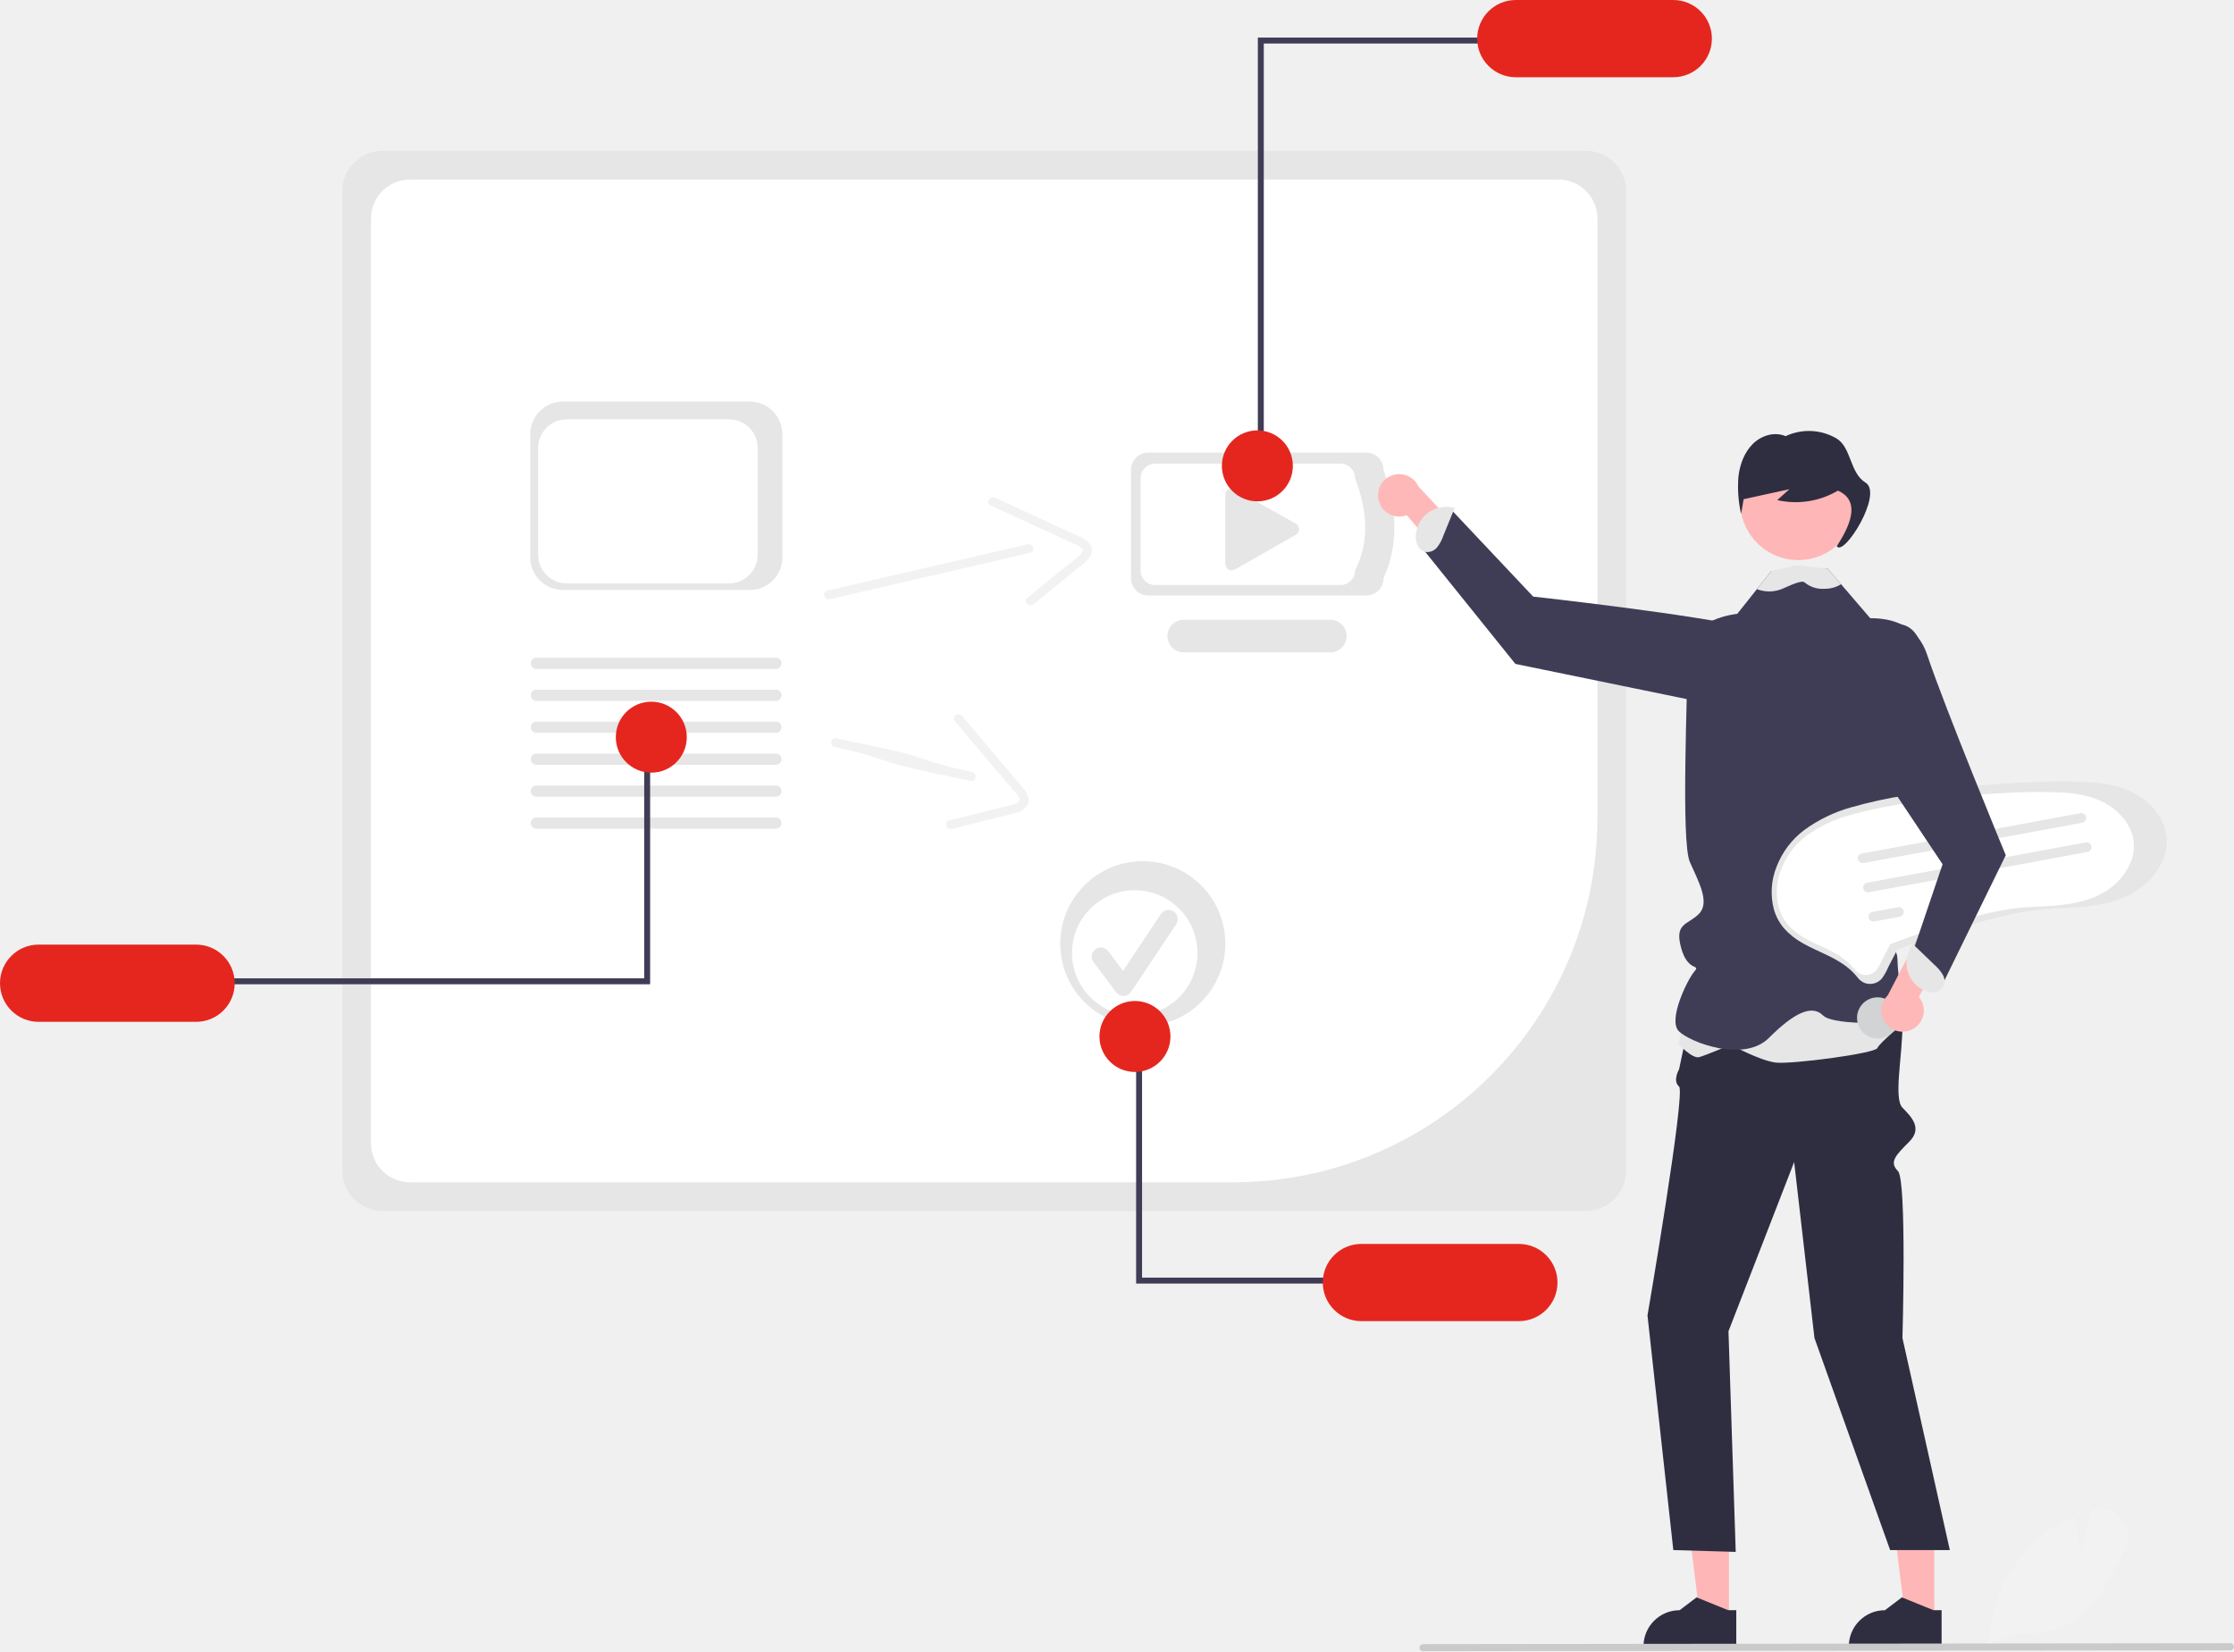
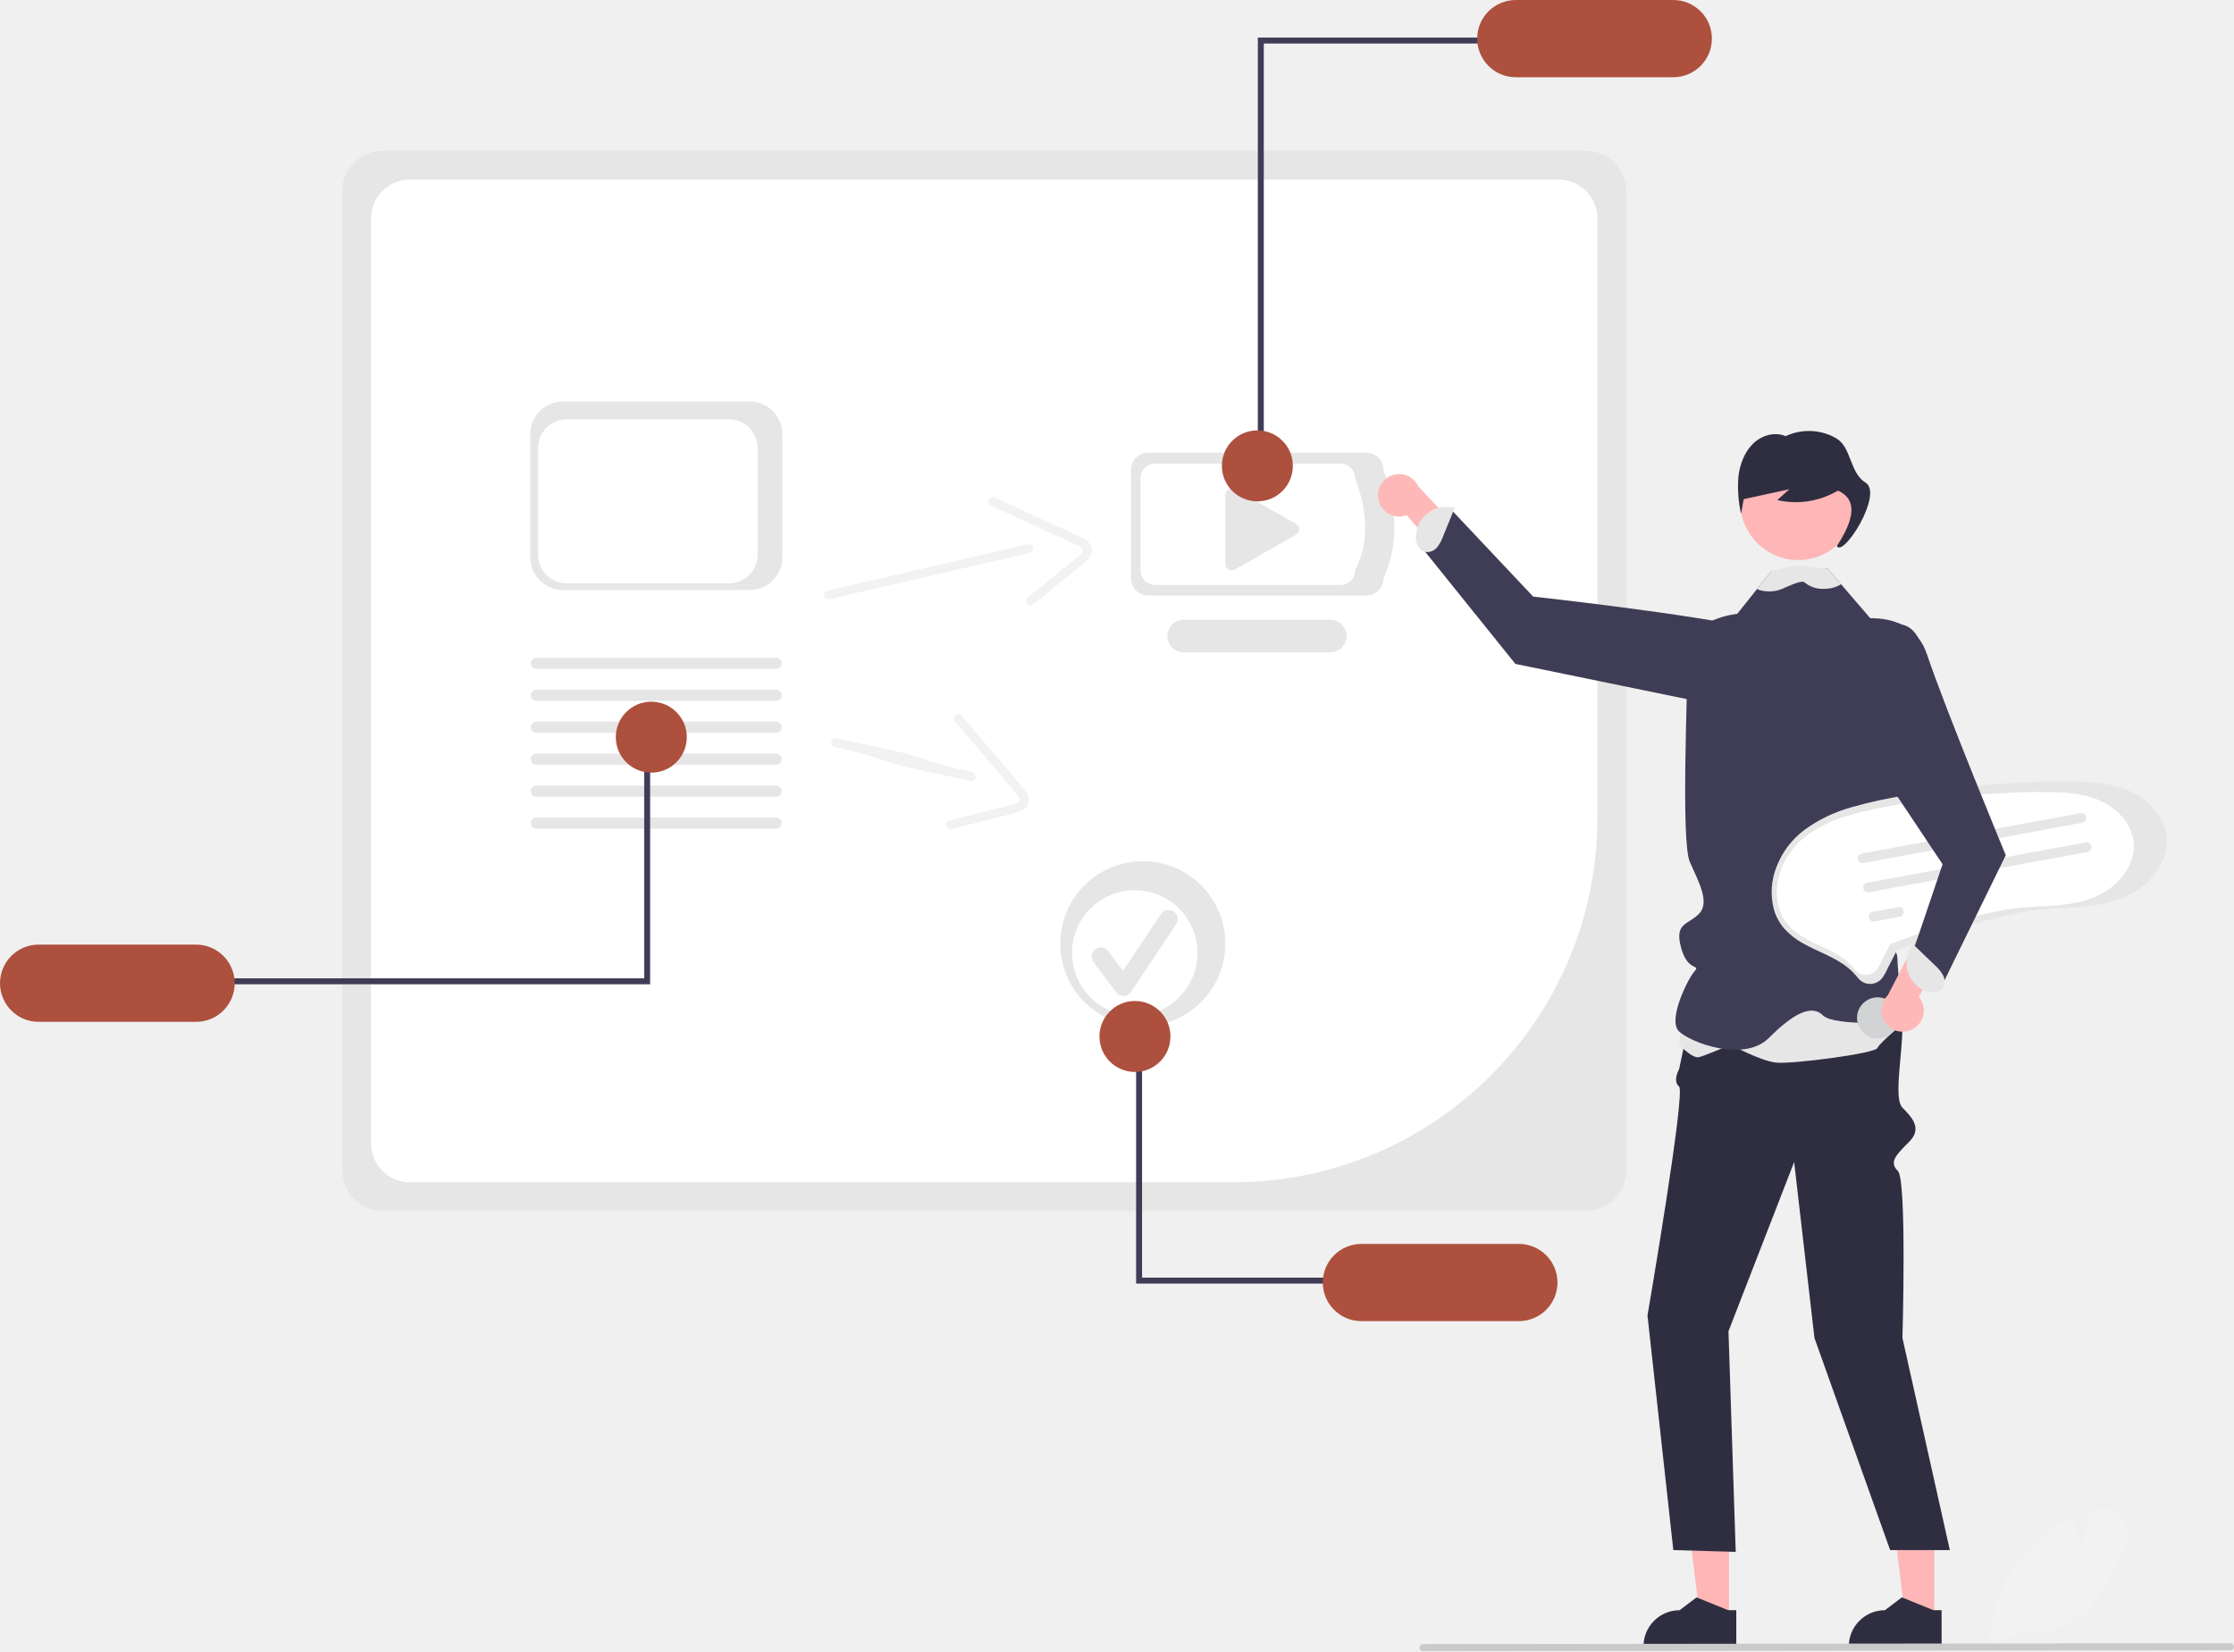
<svg xmlns="http://www.w3.org/2000/svg" width="751.951" height="555.868" viewBox="0 0 751.951 555.868" role="img" artist="Katerina Limpitsouni" source="https://undraw.co/">
  <path d="M757.765,579.763H352.83a13.625,13.625,0,0,1-13.609-13.609V236.431a13.625,13.625,0,0,1,13.609-13.609H757.765a13.625,13.625,0,0,1,13.609,13.609V566.154A13.625,13.625,0,0,1,757.765,579.763Z" transform="translate(-224.0247 -172.0659)" fill="#e6e6e6" />
  <path d="M362.011,232.509a13.124,13.124,0,0,0-13.109,13.109V556.975a13.124,13.124,0,0,0,13.109,13.108H639.174a122.66,122.66,0,0,0,122.521-122.521V245.618a13.124,13.124,0,0,0-13.109-13.109Z" transform="translate(-224.0247 -172.0659)" fill="#fff" />
  <path d="M683.925,372.54H610.5a5.782,5.782,0,0,1-5.776-5.776V330.219a5.782,5.782,0,0,1,5.776-5.776h73.424a5.782,5.782,0,0,1,5.776,5.776c4.543,12.932,5.189,25.221,0,36.545A5.782,5.782,0,0,1,683.925,372.54Z" transform="translate(-224.0247 -172.0659)" fill="#e6e6e6" />
  <path d="M675.226,369.008H612.845a4.913,4.913,0,0,1-4.907-4.907V333.052a4.913,4.913,0,0,1,4.907-4.907h62.382a4.913,4.913,0,0,1,4.907,4.907c4.21,11.058,4.887,21.521,0,31.049A4.913,4.913,0,0,1,675.226,369.008Z" transform="translate(-224.0247 -172.0659)" fill="#fff" />
  <path d="M671.862,391.683H622.4a5.488,5.488,0,0,1-.02-10.975h49.482a5.488,5.488,0,0,1,0,10.975Z" transform="translate(-224.0247 -172.0659)" fill="#e6e6e6" />
  <path d="M638.606,336.528a2.153,2.153,0,0,0-2.146,2.149v23.261a2.145,2.145,0,0,0,3.208,1.864l20.531-11.707a2.144,2.144,0,0,0-.01-3.733l-20.53-11.555A2.142,2.142,0,0,0,638.606,336.528Z" transform="translate(-224.0247 -172.0659)" fill="#e6e6e6" />
  <path d="M938.139,683.43a9.168,9.168,0,0,0-9.789-3.129l-.384.114-3.447,13.459c-.516-2.006-1.622-6.534-2.318-10.966l-.06-.366-.342.15a46.75,46.75,0,0,0-10.084,6.078A48.361,48.361,0,0,0,893.631,725.188l-.006.258-.006.162.456-.162,9.795-3.501a29.241,29.241,0,0,0,23.578-8.792c3.958-4.174,6.672-9.543,9.297-14.738.769-1.513,1.555-3.075,2.36-4.576A9.319,9.319,0,0,0,938.139,683.43Z" transform="translate(-224.0247 -172.0659)" fill="#f2f2f2" />
  <path d="M687.995,340.212a7.098,7.098,0,0,0,9.517,5.28l29.275,34.056,3.706-12.572-29.023-31.157a7.136,7.136,0,0,0-13.474,4.393Z" transform="translate(-224.0247 -172.0659)" fill="#ffb8b8" />
  <polygon points="581.955 545.239 572.267 545.239 567.658 507.87 581.957 507.87 581.955 545.239" fill="#ffb6b6" />
  <path d="M805.721,714.141l-10.344-4.207-.296-.122-5.711,4.329a12.161,12.161,0,0,0-12.159,12.159v.395h31.237V714.141Z" transform="translate(-224.0247 -172.0659)" fill="#2f2e41" />
  <polygon points="651.067 545.239 641.379 545.239 636.77 507.87 651.069 507.87 651.067 545.239" fill="#ffb6b6" />
  <path d="M874.833,714.141l-10.344-4.207-.296-.122-5.711,4.329a12.161,12.161,0,0,0-12.159,12.159v.395h31.237V714.141Z" transform="translate(-224.0247 -172.0659)" fill="#2f2e41" />
  <path d="M852.226,494.155s12.152,12.642,12.152,23.029-3.038,24.65,0,27.772,6.835,6.919,2.278,11.476-6.835,6.835-3.797,9.873,1.519,56.201,1.519,56.201L880.327,693.897H860.234l-25.475-71.391-6.835-59.239-22.105,56.96,2.441,74.282-21.006-.613-8.695-78.985s12.911-75.134,10.633-77.06,0-5.813,0-5.813l6.076-28.77Z" transform="translate(-224.0247 -172.0659)" fill="#2f2e41" />
  <path d="M828.435,404.522s4.132-16.282-14.904-20.95-73.449-10.665-73.449-10.665l-27.499-29.18-9.318,13.532,30.827,38.308,73.043,15.003Z" transform="translate(-224.0247 -172.0659)" fill="#3f3d56" />
  <path d="M707.794,356.262a12.889,12.889,0,0,0,1.979-3.665l3.944-9.69-1.024-.043a10.23,10.23,0,0,0-12.095,9.316,6.661,6.661,0,0,0,.644,3.621,3.947,3.947,0,0,0,2.891,2.12A4.364,4.364,0,0,0,707.794,356.262Z" transform="translate(-224.0247 -172.0659)" fill="#e6e6e6" />
  <path d="M791.388,507.149l-2.278,16.516s4.557,4.894,6.835,4.282,10.633-4.173,10.633-4.173,9.873,5.396,15.189,6.008,33.417-3.059,34.176-4.894,9.587-9.019,9.587-9.019l-3.511-20.955Z" transform="translate(-224.0247 -172.0659)" fill="#e6e6e6" />
  <path d="M865.383,449.369s-1.929,15.926-.41,17.392c1.519,1.458-1.519,10.686-4.557,16.762s2.278,6.835,2.278,11.392,2.278,21.265,2.278,21.265-23.544,1.519-27.341-2.278-9.873-.759-18.227,7.595-26.498,1.519-30.295-2.278,2.954-17.468,5.233-20.118-2.195.418-4.473-7.982,2.195-7.595,5.992-11.392,0-10.633-3.038-17.468-.759-57.72-.759-69.871,16.708-13.671,16.708-13.671l6.615-8.316,4.861-6.114,9.524-.38.251-.008,9.212-.372,4.473,5.21,9.873,11.498,11.392,2.278c9.114,3.038,6.835,22.025,6.835,22.025Z" transform="translate(-224.0247 -172.0659)" fill="#3f3d56" />
  <circle cx="605.277" cy="169.023" r="19.522" fill="#ffb6b6" />
  <path d="M851.938,334.521c-5.37-3.293-4.682-11.903-9.855-14.91a18.424,18.424,0,0,0-17.032-.715c-3.644-1.559-8.01-.315-10.925,2.5s-4.493,6.968-4.959,11.145a41.705,41.705,0,0,0,.894,12.526q.434-2.475.869-4.949l15.39-3.364q-2.044,1.836-4.087,3.672a27.956,27.956,0,0,0,20.437-3.196c6.7,3.004,5.486,9.749-.396,18.701C844.551,359.729,858.056,338.274,851.938,334.521Z" transform="translate(-224.0247 -172.0659)" fill="#2f2e41" />
  <path d="M843.708,368.736a1.542,1.542,0,0,1-.137.099,10.227,10.227,0,0,1-5.324,1.443,9.414,9.414,0,0,1-6.782-2.127c-.995-.942-4.952,1.048-7.549,2.149a11.46,11.46,0,0,1-8.529.099l4.861-6.114,8.011-1.776h2l8.976,1.017Z" transform="translate(-224.0247 -172.0659)" fill="#e6e6e6" />
  <path d="M974.791,727.627l-271.75.307a1.191,1.191,0,1,1-.012-2.381h.012l271.75-.307a1.191,1.191,0,0,1,0,2.381Z" transform="translate(-224.0247 -172.0659)" fill="#cacaca" />
  <polygon points="425.383 155.694 423.383 155.694 423.383 12.651 502.04 12.651 502.04 14.651 425.383 14.651 425.383 155.694" fill="#3f3d56" />
-   <path d="M787.237,172.066h-53a13,13,0,1,0,0,26h53a13,13,0,0,0,0-26Z" transform="translate(-224.0247 -172.0659)" fill="#e5261f" />
-   <circle cx="423.223" cy="156.834" r="11.946" fill="#e5261f" />
+   <path d="M787.237,172.066h-53a13,13,0,1,0,0,26h53a13,13,0,0,0,0-26Z" transform="translate(-224.0247 -172.0659)" fill="#ae503e" />
+   <circle cx="423.223" cy="156.834" r="11.946" fill="#ae503e" />
  <path d="M503.297,373.788,555.703,361.661l15.042-3.481c1.882-.435,1.1-3.332-.782-2.897l-52.406,12.127-15.043,3.481c-1.882.435-1.1,3.332.782,2.897Z" transform="translate(-224.0247 -172.0659)" fill="#f2f2f2" />
  <path d="M557.413,342.206l28.055,12.905a9.289,9.289,0,0,1,2.655,1.437c.774.758.211,1.488-.421,2.149a63.263,63.263,0,0,1-5.971,4.929l-11.952,9.717c-1.5,1.22.617,3.348,2.103,2.14l10.41-8.463,5.205-4.232c1.475-1.199,3.27-2.422,3.862-4.332,1.245-4.013-3.668-5.608-6.399-6.864l-12.217-5.62L558.94,339.623c-1.74-.8-3.281,1.776-1.528,2.583Z" transform="translate(-224.0247 -172.0659)" fill="#f2f2f2" />
  <path d="M944.566,440.449c-4.998-3.389-11.07-4.648-17.005-5.075a182.41,182.41,0,0,0-20.252.024q-10.51.416-20.977,1.521-10.452,1.106-20.817,2.899a153.828,153.828,0,0,0-18.331,4.012,49.195,49.195,0,0,0-15.852,7.655,28.072,28.072,0,0,0-9.315,12.325,22.891,22.891,0,0,0-.899,14.456,17.234,17.234,0,0,0,3.408,6.331,23.744,23.744,0,0,0,6.348,5.026c4.958,2.831,10.576,4.533,15.06,8.158a21.29,21.29,0,0,1,3.215,3.197,5.835,5.835,0,0,0,2.583,2.032,5.275,5.275,0,0,0,5.668-1.459,19.189,19.189,0,0,0,2.231-3.966l2.366-4.564a6.382,6.382,0,0,1,.591-1.141c.177-.211-.14.004-.079-.051.033-.031.102-.03.14-.054a3.427,3.427,0,0,1,.611-.234q3.282-1.251,6.594-2.425c8.149-2.904,16.397-5.581,24.774-7.75a119.875,119.875,0,0,1,13.096-2.74c5.716-.814,11.518-.72,17.26-1.276,6.182-.599,12.56-1.85,17.862-5.254a23.193,23.193,0,0,0,9.602-11.493,16.08,16.08,0,0,0,.801-7.116C952.56,448.052,949.01,443.462,944.566,440.449Z" transform="translate(-224.0247 -172.0659)" fill="#e6e6e6" />
  <path d="M934.337,443.503c-4.517-3.062-10.004-4.2-15.367-4.586a164.839,164.839,0,0,0-18.301.022q-9.497.376-18.956,1.374-9.445 1-18.811,2.62a139.01,139.01,0,0,0-16.565,3.626A44.456,44.456,0,0,0,832.011,453.476a25.368,25.368,0,0,0-8.418,11.138,20.686,20.686,0,0,0-.813,13.063,15.574,15.574,0,0,0,3.079,5.721,21.457,21.457,0,0,0,5.737,4.542c4.48,2.558,9.557,4.097,13.609,7.372a19.239,19.239,0,0,1,2.906,2.889,5.273,5.273,0,0,0,2.334,1.836,4.767,4.767,0,0,0,5.122-1.319,17.341,17.341,0,0,0,2.016-3.584l2.138-4.124a5.767,5.767,0,0,1,.534-1.031c.16-.191-.126.004-.072-.046.03-.028.092-.027.126-.049a3.097,3.097,0,0,1,.552-.212q2.966-1.131,5.959-2.191c7.364-2.625,14.817-5.044,22.388-7.003a108.324,108.324,0,0,1,11.835-2.476c5.165-.736,10.409-.65,15.597-1.153,5.586-.541,11.351-1.672,16.141-4.748a20.959,20.959,0,0,0,8.677-10.386,14.531,14.531,0,0,0,.724-6.43C941.561,450.373,938.352,446.226,934.337,443.503Z" transform="translate(-224.0247 -172.0659)" fill="#fff" />
  <path d="M924.877,449.033,851.276,462.607a1.628,1.628,0,1,1-.6-3.201l.01-.002,73.601-13.575a1.628,1.628,0,1,1,.591,3.203Z" transform="translate(-224.0247 -172.0659)" fill="#e6e6e6" />
  <path d="M926.69,458.862,853.089,472.437a1.628,1.628,0,1,1-.6-3.201l.01-.002,73.601-13.575a1.628,1.628,0,1,1,.591,3.203Z" transform="translate(-224.0247 -172.0659)" fill="#e6e6e6" />
  <path d="M863.479,480.684l-8.577,1.582a1.628,1.628,0,0,1-.591-3.203l8.577-1.582a1.628,1.628,0,0,1,.591,3.203Z" transform="translate(-224.0247 -172.0659)" fill="#e6e6e6" />
  <circle cx="856.01" cy="514.742" r="6.921" transform="translate(-303.1895 -8.26639) rotate(-10.45006)" fill="#d1d3d4" />
  <path d="M476.366,370.688H413.5a11.021,11.021,0,0,1-11.008-11.008V318.248a11.021,11.021,0,0,1,11.008-11.008h62.866A11.021,11.021,0,0,1,487.374,318.248v41.433A11.021,11.021,0,0,1,476.366,370.688Z" transform="translate(-224.0247 -172.0659)" fill="#e6e6e6" />
  <path d="M469.457,368.456H414.744a9.592,9.592,0,0,1-9.58-9.58V322.817a9.592,9.592,0,0,1,9.58-9.58h54.713a9.592,9.592,0,0,1,9.58,9.58V358.876A9.592,9.592,0,0,1,469.457,368.456Z" transform="translate(-224.0247 -172.0659)" fill="#fff" />
  <path d="M485.221,408.017H404.555a1.882,1.882,0,0,1,0-3.764h80.666a1.882,1.882,0,0,1,0,3.764Z" transform="translate(-224.0247 -172.0659)" fill="#e6e6e6" />
  <path d="M485.221,397.261H404.555a1.882,1.882,0,0,1,0-3.764h80.666a1.882,1.882,0,0,1,0,3.764Z" transform="translate(-224.0247 -172.0659)" fill="#e6e6e6" />
  <path d="M485.221,418.772H404.555a1.882,1.882,0,1,1,0-3.764h80.666a1.882,1.882,0,1,1,0,3.764Z" transform="translate(-224.0247 -172.0659)" fill="#e6e6e6" />
  <path d="M485.221,429.527H404.555a1.882,1.882,0,1,1,0-3.764h80.666a1.882,1.882,0,1,1,0,3.764Z" transform="translate(-224.0247 -172.0659)" fill="#e6e6e6" />
  <path d="M485.221,440.283H404.555a1.882,1.882,0,1,1,0-3.764h80.666a1.882,1.882,0,1,1,0,3.764Z" transform="translate(-224.0247 -172.0659)" fill="#e6e6e6" />
  <path d="M485.221,451.038H404.555a1.882,1.882,0,0,1,0-3.764h80.666a1.882,1.882,0,0,1,0,3.764Z" transform="translate(-224.0247 -172.0659)" fill="#e6e6e6" />
  <polygon points="216.83 254.306 218.83 254.306 218.83 331.349 74.173 331.349 74.173 329.349 216.83 329.349 216.83 254.306" fill="#3f3d56" />
-   <path d="M237.025,516.066h53a13,13,0,0,0,0-26h-53a13,13,0,0,0,0,26Z" transform="translate(-224.0247 -172.0659)" fill="#e5261f" />
-   <circle cx="219.223" cy="248.166" r="11.946" fill="#e5261f" />
+   <path d="M237.025,516.066h53a13,13,0,0,0,0-26h-53a13,13,0,0,0,0,26Z" transform="translate(-224.0247 -172.0659)" fill="#ae503e" />
+   <circle cx="219.223" cy="248.166" r="11.946" fill="#ae503e" />
  <path d="M504.992,423.551c17.539,3.728,13.077,4.455,30.616,8.183l15.103,3.21c1.889.402,2.406-2.554.516-2.956-17.539-3.728-13.077-4.455-30.616-8.183l-15.103-3.21c-1.889-.402-2.407,2.554-.516,2.956Z" transform="translate(-224.0247 -172.0659)" fill="#f2f2f2" />
  <path d="M545.388,414.829l19.961,23.563a9.288,9.288,0,0,1,1.798,2.425c.381,1.015-.439,1.437-1.291,1.769A63.258,63.258,0,0,1,558.36,444.525l-14.941,3.748c-1.876.471-.858,3.295,1,2.829l13.013-3.265,6.507-1.632c1.843-.462,3.987-.812,5.332-2.292,2.826-3.109-.951-6.633-2.894-8.927L557.685,424.726l-9.819-11.591c-1.238-1.461-3.724.222-2.477,1.694Z" transform="translate(-224.0247 -172.0659)" fill="#f2f2f2" />
  <circle cx="384.653" cy="317.695" r="27.78" fill="#e6e6e6" />
  <circle cx="381.945" cy="320.814" r="21.119" fill="#fff" />
  <path d="M602.18,507.338a3.089,3.089,0,0,1-2.472-1.236l-7.579-10.105a3.09,3.09,0,1,1,4.942-3.71l.002.003,4.958,6.611,12.735-19.102a3.09,3.09,0,1,1,5.142,3.428l-15.158,22.736a3.091,3.091,0,0,1-2.485,1.375C602.237,507.338,602.209,507.338,602.18,507.338Z" transform="translate(-224.0247 -172.0659)" fill="#e6e6e6" />
  <path d="M868.075,518.379a7.098,7.098,0,0,0,1.794-10.734l22.306-38.978-13.088.711L859.429,507.149a7.136,7.136,0,0,0,8.646,11.23Z" transform="translate(-224.0247 -172.0659)" fill="#ffb8b8" />
  <path d="M842.951,381.753s23.624-7.595,29.7,10.633,26.501,67.593,26.501,67.593l-21.944,44.809-9.873-10.633,10.552-31.138-30.379-45.568Z" transform="translate(-224.0247 -172.0659)" fill="#3f3d56" />
  <path d="M877.961,500.212a12.89,12.89,0,0,0-2.671-3.196l-7.538-7.255-.419.935a10.23,10.23,0,0,0,4.168,14.687,6.661,6.661,0,0,0,3.602.744,3.946,3.946,0,0,0,3.041-1.899A4.364,4.364,0,0,0,877.961,500.212Z" transform="translate(-224.0247 -172.0659)" fill="#e6e6e6" />
  <polygon points="384.412 355.068 382.412 355.068 382.412 432.111 450.069 432.111 450.069 430.111 384.412 430.111 384.412 355.068" fill="#3f3d56" />
-   <path d="M748.267,603.828a13.012,13.012,0,0,0-13-13h-53a13,13,0,0,0,0,26h53A13.012,13.012,0,0,0,748.267,603.828Z" transform="translate(-224.0247 -172.0659)" fill="#e5261f" />
-   <circle cx="382.019" cy="348.928" r="11.946" fill="#e5261f" />
+   <path d="M748.267,603.828a13.012,13.012,0,0,0-13-13h-53a13,13,0,0,0,0,26h53A13.012,13.012,0,0,0,748.267,603.828Z" transform="translate(-224.0247 -172.0659)" fill="#ae503e" />
+   <circle cx="382.019" cy="348.928" r="11.946" fill="#ae503e" />
</svg>
